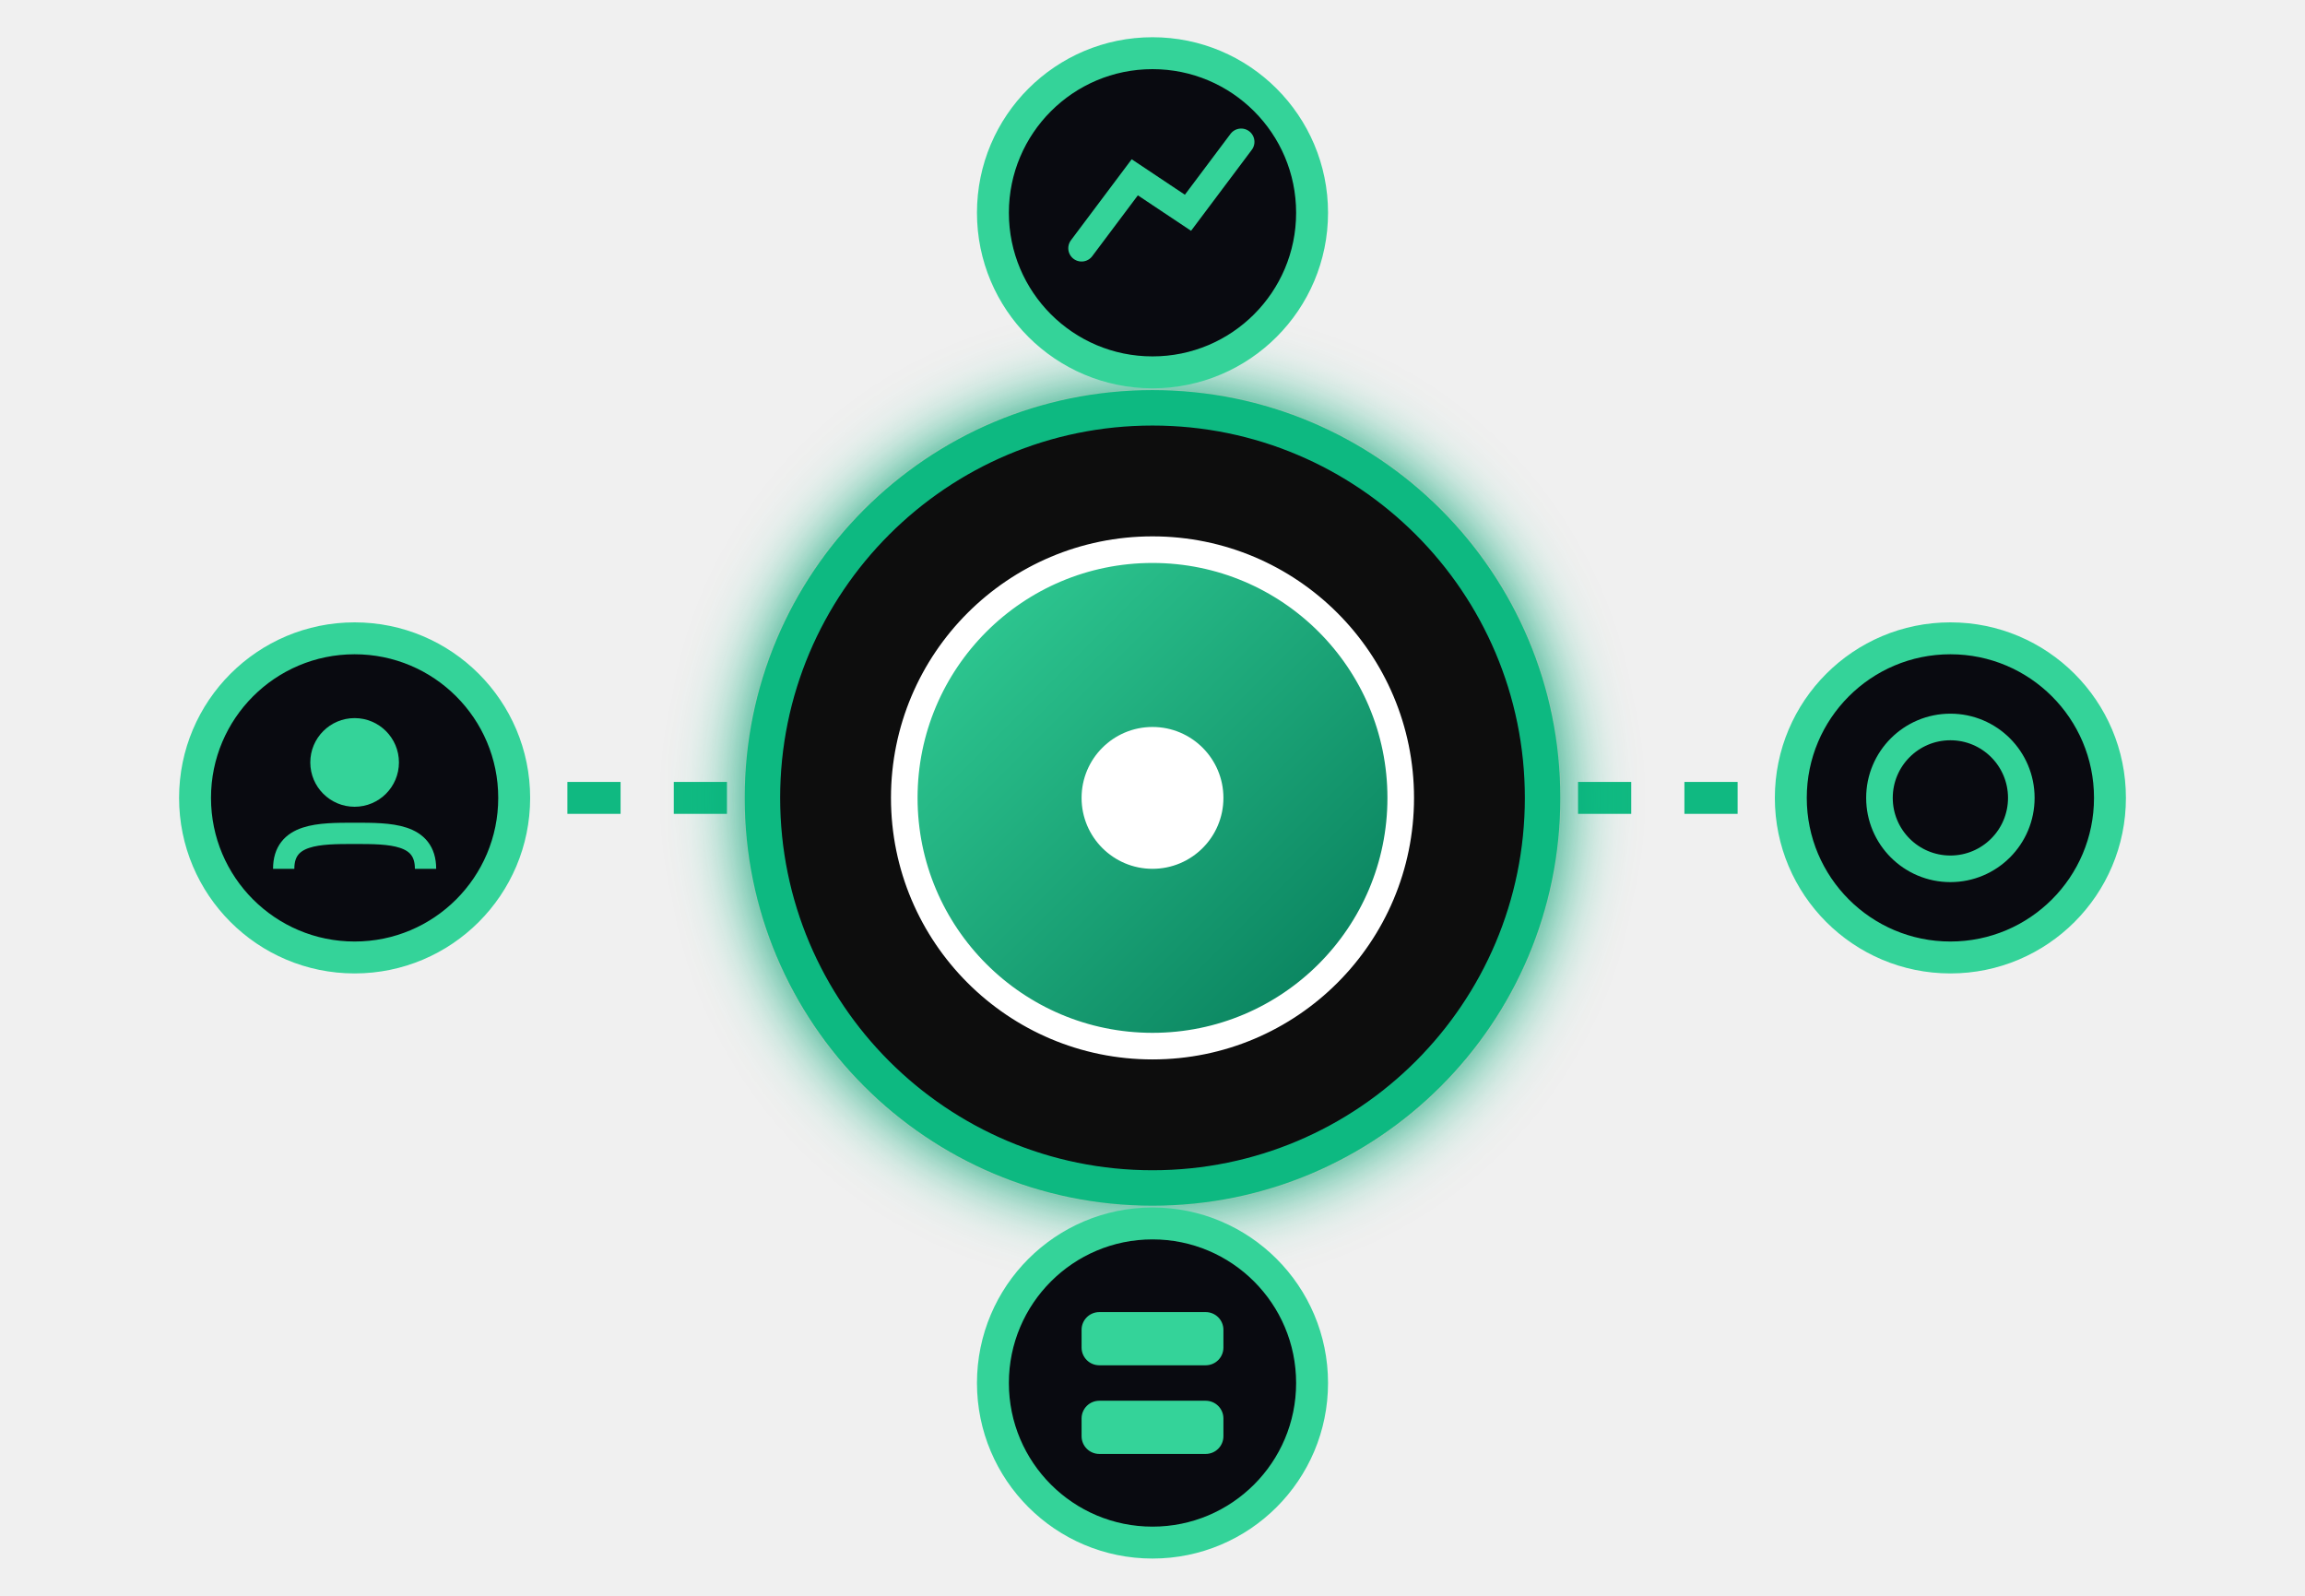
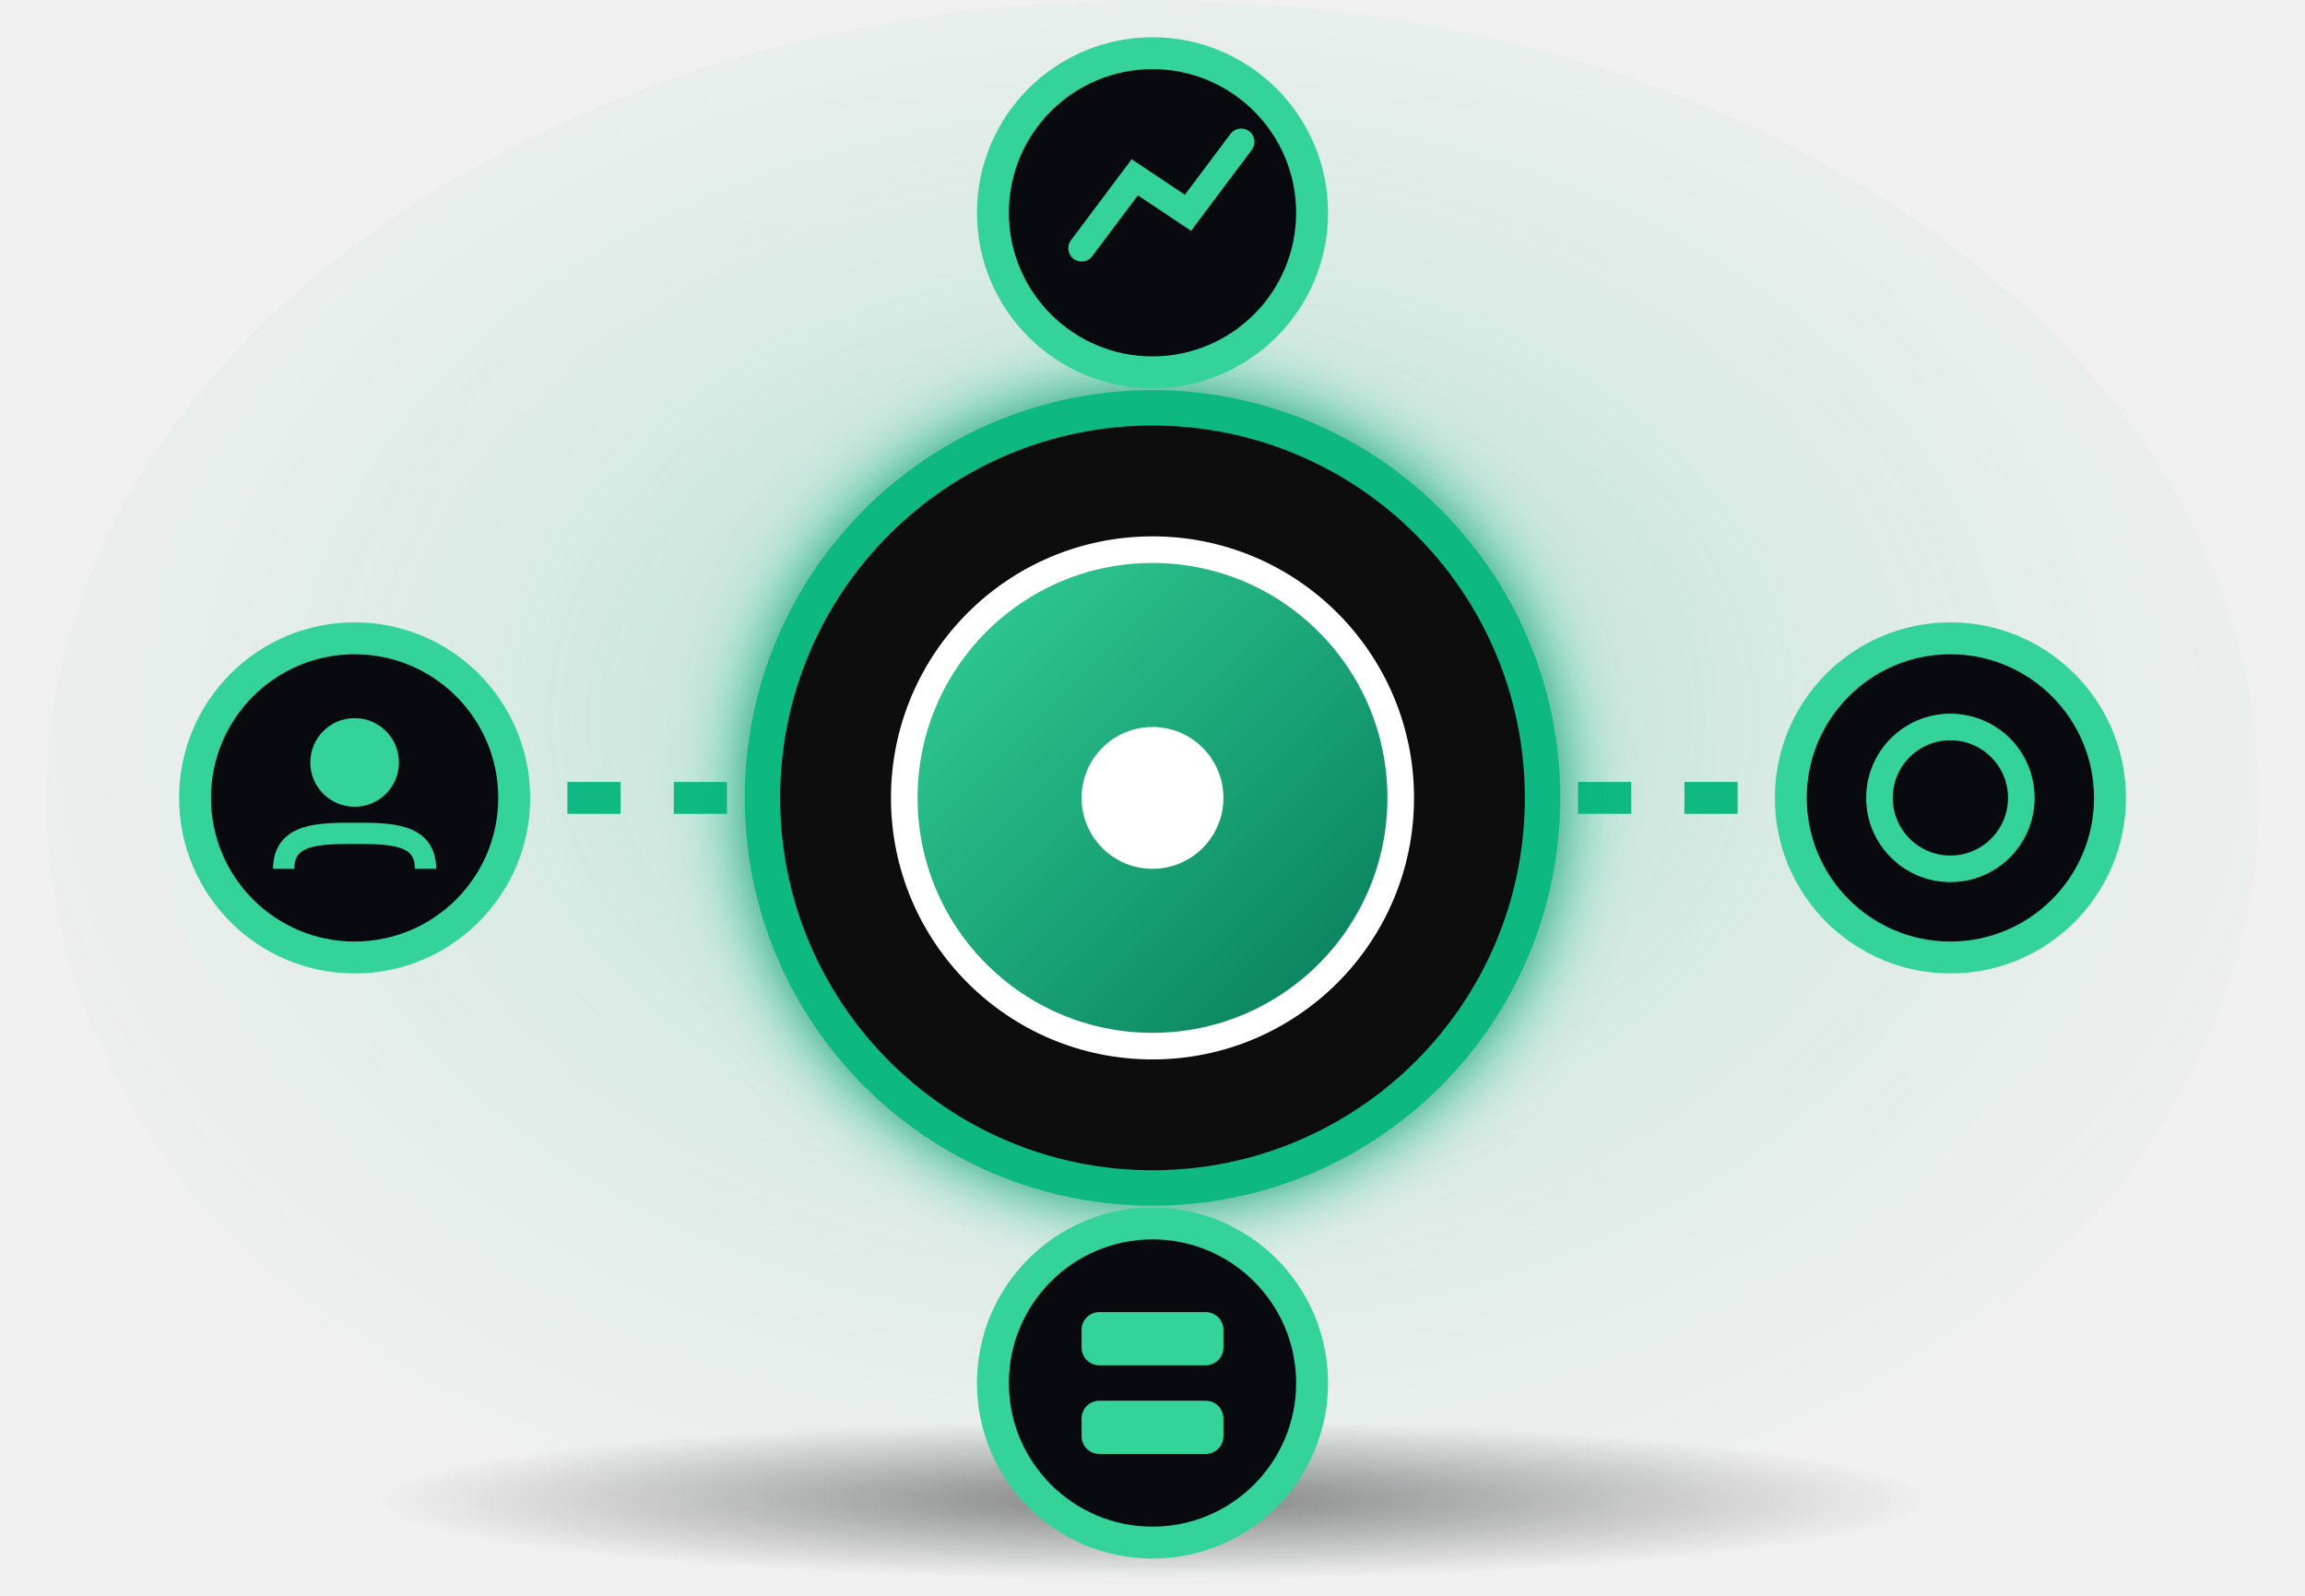
<svg xmlns="http://www.w3.org/2000/svg" viewBox="0 0 130 90" fill="none">
  <defs>
    <linearGradient id="hub-center-grad" x1="0" y1="0" x2="1" y2="1">
      <stop offset="0%" stop-color="#34d399" />
      <stop offset="100%" stop-color="#047857" />
    </linearGradient>
    <filter id="glow-emerald-serv" x="-20%" y="-20%" width="140%" height="140%">
      <feGaussianBlur stdDeviation="2" result="blur" />
      <feMerge>
        <feMergeNode in="blur" />
        <feMergeNode in="SourceGraphic" />
      </feMerge>
    </filter>
  </defs>
+   <defs>
+     <radialGradient id="el8-stage-halo-service_erp" cx="50%" cy="45%" r="55%">
+       <stop offset="0%" stop-color="#10b981" stop-opacity="0.30" />
+       <stop offset="60%" stop-color="#10b981" stop-opacity="0.08" />
+       <stop offset="100%" stop-color="#10b981" stop-opacity="0" />
+     </radialGradient>
+     <radialGradient id="el8-stage-floor-service_erp" cx="50%" cy="50%" r="50%">
+       <stop offset="0%" stop-color="#000" stop-opacity="0.45" />
+       <stop offset="100%" stop-color="#000" stop-opacity="0" />
+     </radialGradient>
+   </defs>
+   <g class="el8-stage" aria-hidden="true">
+     <ellipse cx="65" cy="45" rx="62.4" ry="45" fill="url(#el8-stage-halo-service_erp)" />
+     <ellipse cx="65" cy="84.6" rx="44.2" ry="4.5" fill="url(#el8-stage-floor-service_erp)" />
+   </g>
  <g stroke="#10b981" stroke-width="1.8" stroke-dasharray="3 3">
    <line x1="65" y1="45" x2="65" y2="12" />
    <line x1="65" y1="45" x2="110" y2="45" />
    <line x1="65" y1="45" x2="65" y2="78" />
    <line x1="65" y1="45" x2="20" y2="45" />
  </g>
  <circle cx="65" cy="45" r="22" fill="#090a10" stroke="#10b981" stroke-width="2" filter="url(#glow-emerald-serv)" />
  <circle cx="65" cy="45" r="14" fill="url(#hub-center-grad)" stroke="#ffffff" stroke-width="1.5" />
  <circle cx="65" cy="45" r="4" fill="#ffffff" />
  <g transform="translate(65, 12)">
    <circle cx="0" cy="0" r="9" fill="#090a10" stroke="#34d399" stroke-width="1.8" />
    <path d="M -4 2 L -1 -2 L 2 0 L 5 -4" stroke="#34d399" stroke-width="1.5" stroke-linecap="round" />
  </g>
  <g transform="translate(110, 45)">
    <circle cx="0" cy="0" r="9" fill="#090a10" stroke="#34d399" stroke-width="1.8" />
    <circle cx="0" cy="0" r="4" fill="none" stroke="#34d399" stroke-width="1.5" />
  </g>
  <g transform="translate(65, 78)">
    <circle cx="0" cy="0" r="9" fill="#090a10" stroke="#34d399" stroke-width="1.8" />
    <rect x="-4" y="-4" width="8" height="3" rx="1" fill="#34d399" />
    <rect x="-4" y="1" width="8" height="3" rx="1" fill="#34d399" />
  </g>
  <g transform="translate(20, 45)">
    <circle cx="0" cy="0" r="9" fill="#090a10" stroke="#34d399" stroke-width="1.8" />
    <circle cx="0" cy="-2" r="2.5" fill="#34d399" />
    <path d="M -4 4 C -4 2, -2 2, 0 2 C 2 2, 4 2, 4 4" stroke="#34d399" stroke-width="1.2" fill="none" />
  </g>
</svg>
